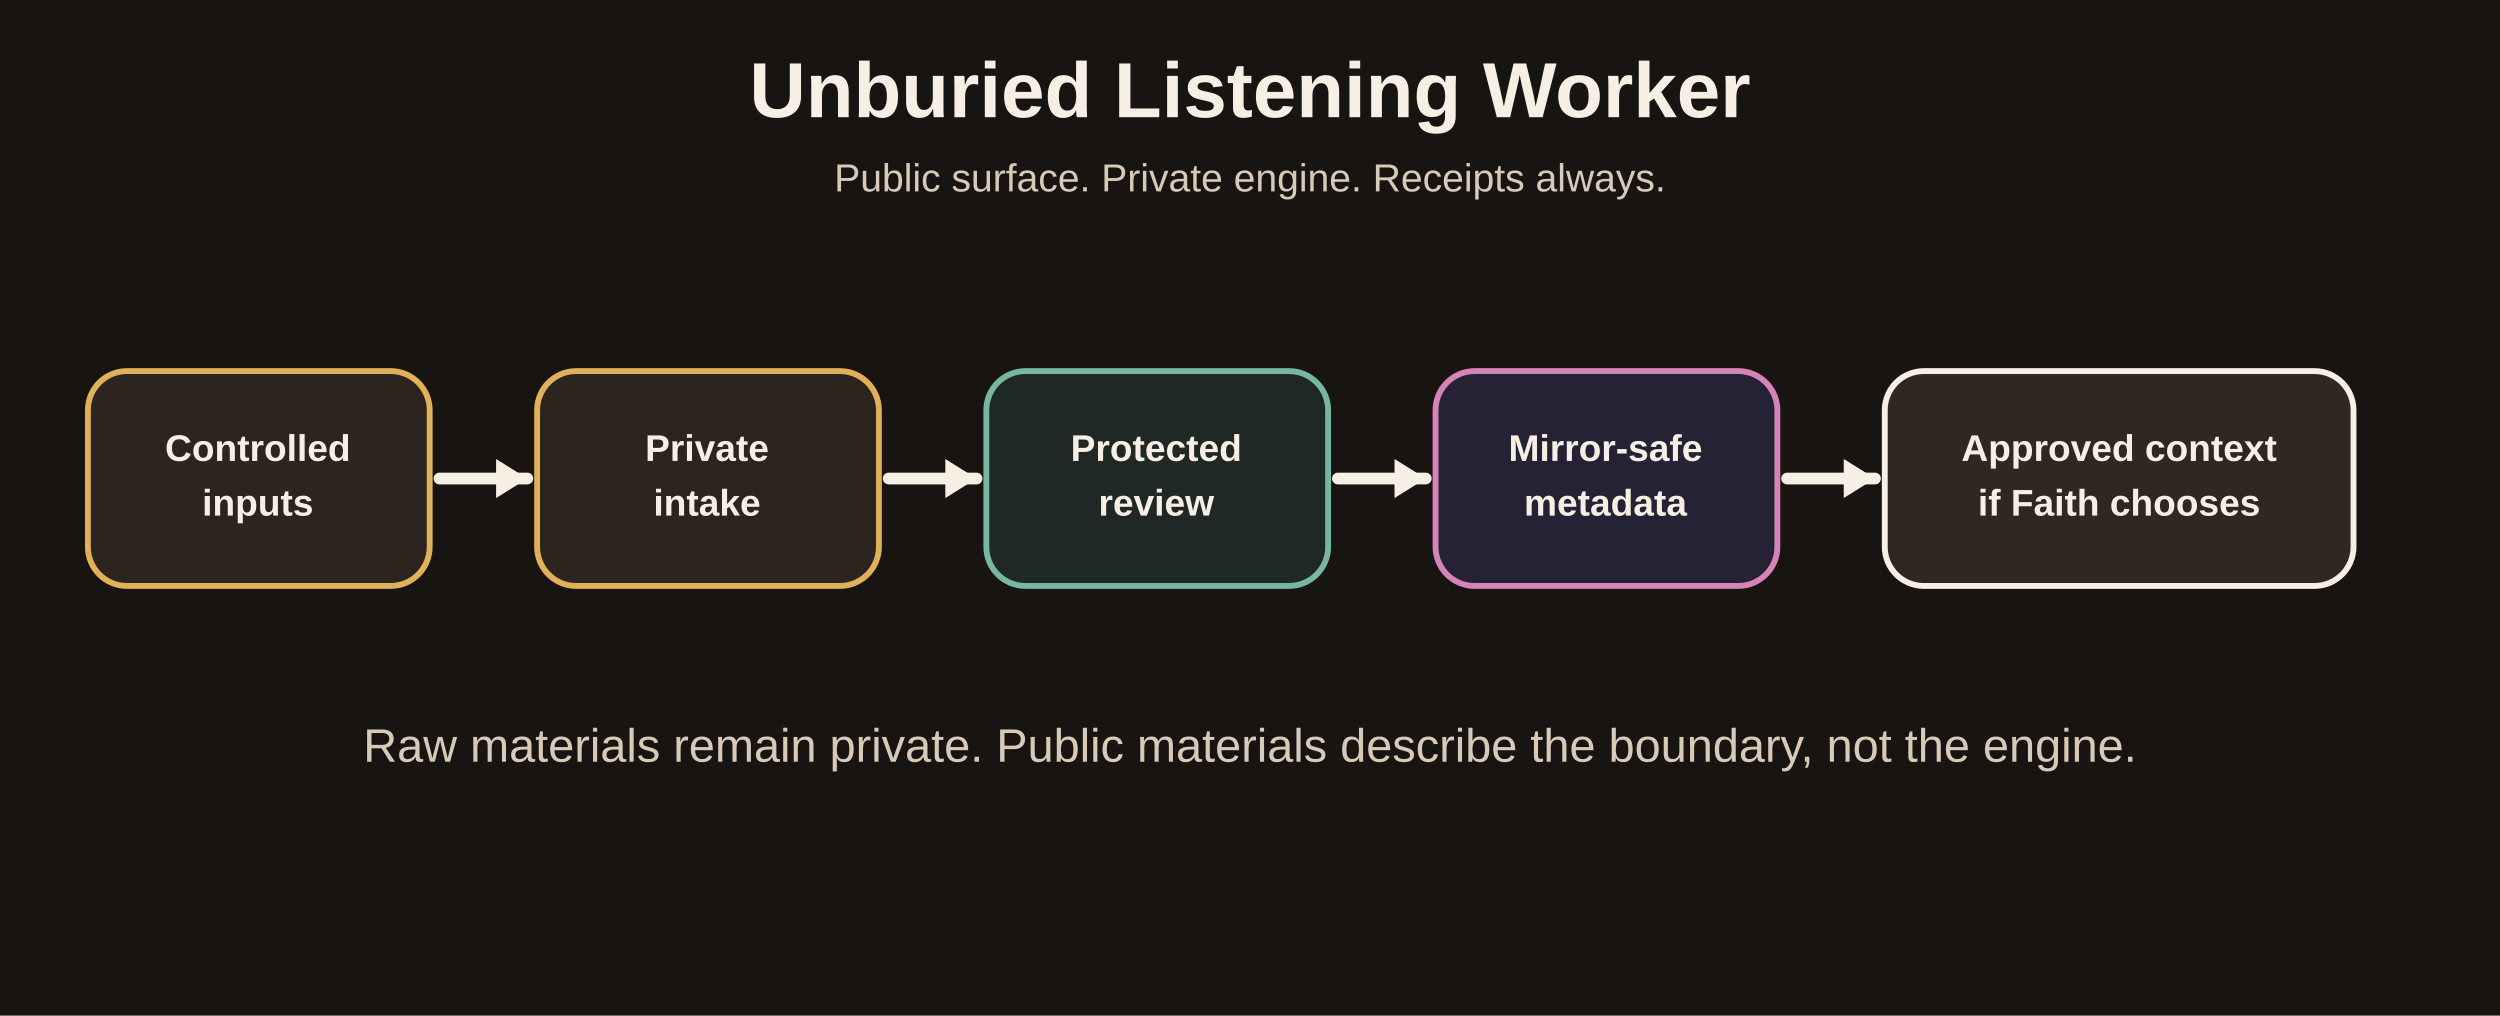
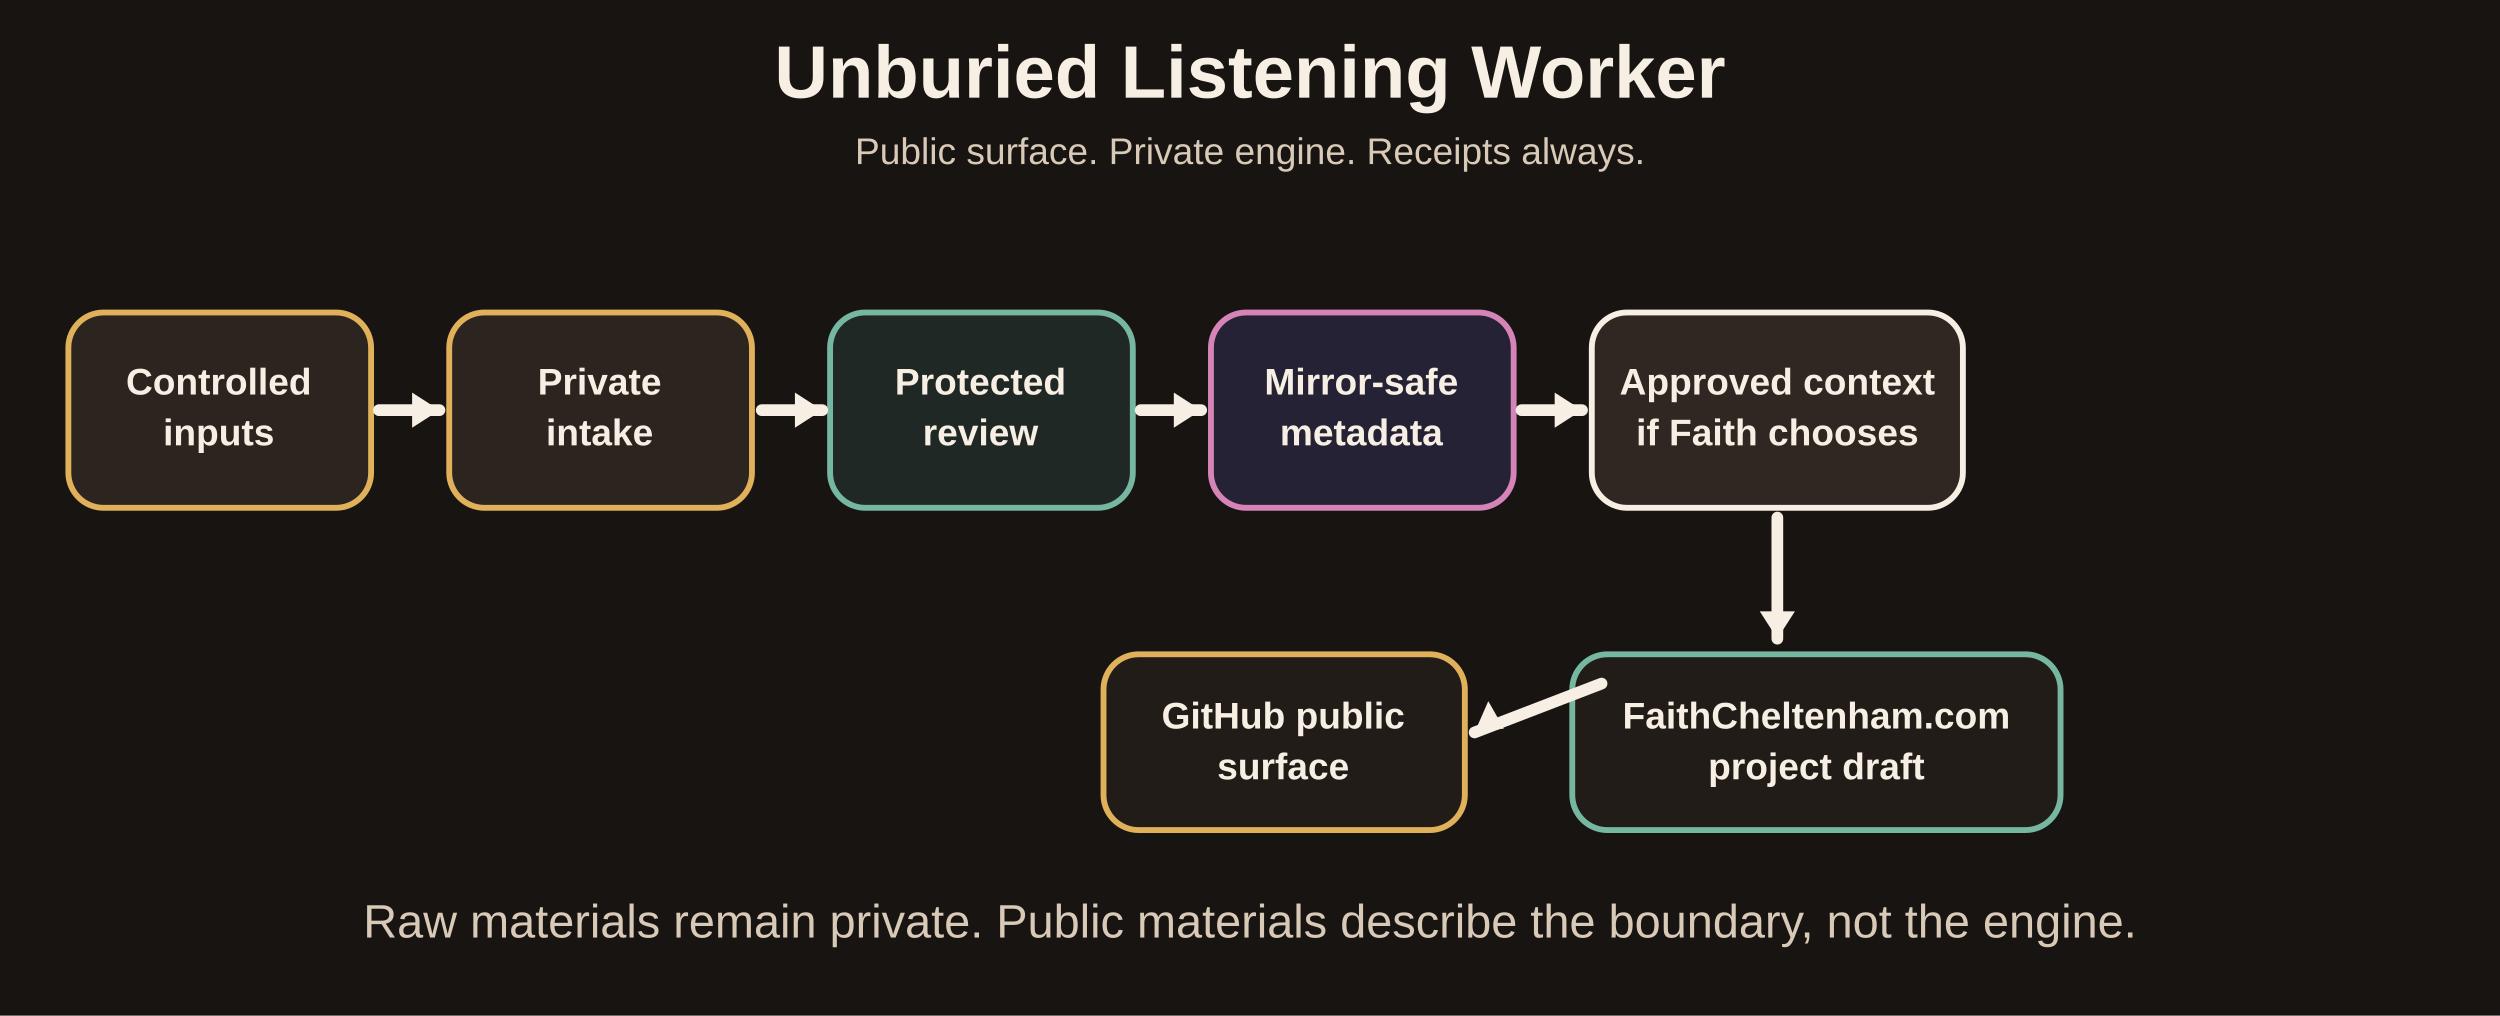
<svg xmlns="http://www.w3.org/2000/svg" width="1280" height="520" viewBox="0 0 1280 520" role="img" aria-labelledby="title desc">
  <rect width="1280" height="520" fill="#171411" />
-   <text x="640" y="60" text-anchor="middle" fill="#f7efe3" font-family="Arial, sans-serif" font-size="40" font-weight="700">Unburied Listening Worker</text>
-   <text x="640" y="98" text-anchor="middle" fill="#d9cab8" font-family="Arial, sans-serif" font-size="20">Public surface. Private engine. Receipts always.</text>
+   <text x="640" y="50" text-anchor="middle" fill="#f7efe3" font-family="Arial, sans-serif" font-size="38" font-weight="700">Unburied Listening Worker</text>
+   <text x="640" y="84" text-anchor="middle" fill="#d9cab8" font-family="Arial, sans-serif" font-size="19">Public surface. Private engine. Receipts always.</text>
  <g font-family="Arial, sans-serif" font-size="19" font-weight="700" text-anchor="middle">
-     <rect x="45" y="190" width="175" height="110" rx="20" fill="#2b241f" stroke="#e0b15a" stroke-width="3" />
-     <text x="132" y="236" fill="#f7efe3">Controlled</text>
-     <text x="132" y="264" fill="#f7efe3">inputs</text>
-     <rect x="275" y="190" width="175" height="110" rx="20" fill="#2b241f" stroke="#e0b15a" stroke-width="3" />
-     <text x="362" y="236" fill="#f7efe3">Private</text>
-     <text x="362" y="264" fill="#f7efe3">intake</text>
-     <rect x="505" y="190" width="175" height="110" rx="20" fill="#202825" stroke="#76b7a1" stroke-width="3" />
-     <text x="592" y="236" fill="#f7efe3">Protected</text>
-     <text x="592" y="264" fill="#f7efe3">review</text>
-     <rect x="735" y="190" width="175" height="110" rx="20" fill="#252235" stroke="#d684b8" stroke-width="3" />
-     <text x="822" y="236" fill="#f7efe3">Mirror-safe</text>
-     <text x="822" y="264" fill="#f7efe3">metadata</text>
-     <rect x="965" y="190" width="240" height="110" rx="20" fill="#302622" stroke="#f7efe3" stroke-width="3" />
-     <text x="1085" y="236" fill="#f7efe3">Approved context</text>
-     <text x="1085" y="264" fill="#f7efe3">if Faith chooses</text>
+     <rect x="35" y="160" width="155" height="100" rx="18" fill="#2b241f" stroke="#e0b15a" stroke-width="3" />
+     <text x="112" y="202" fill="#f7efe3">Controlled</text>
+     <text x="112" y="228" fill="#f7efe3">inputs</text>
+     <rect x="230" y="160" width="155" height="100" rx="18" fill="#2b241f" stroke="#e0b15a" stroke-width="3" />
+     <text x="307" y="202" fill="#f7efe3">Private</text>
+     <text x="307" y="228" fill="#f7efe3">intake</text>
+     <rect x="425" y="160" width="155" height="100" rx="18" fill="#202825" stroke="#76b7a1" stroke-width="3" />
+     <text x="502" y="202" fill="#f7efe3">Protected</text>
+     <text x="502" y="228" fill="#f7efe3">review</text>
+     <rect x="620" y="160" width="155" height="100" rx="18" fill="#252235" stroke="#d684b8" stroke-width="3" />
+     <text x="697" y="202" fill="#f7efe3">Mirror-safe</text>
+     <text x="697" y="228" fill="#f7efe3">metadata</text>
+     <rect x="815" y="160" width="190" height="100" rx="18" fill="#302622" stroke="#f7efe3" stroke-width="3" />
+     <text x="910" y="202" fill="#f7efe3">Approved context</text>
+     <text x="910" y="228" fill="#f7efe3">if Faith chooses</text>
+     <rect x="565" y="335" width="185" height="90" rx="18" fill="#211c18" stroke="#e0b15a" stroke-width="3" />
+     <text x="657" y="373" fill="#f7efe3">GitHub public</text>
+     <text x="657" y="399" fill="#f7efe3">surface</text>
+     <rect x="805" y="335" width="250" height="90" rx="18" fill="#211c18" stroke="#76b7a1" stroke-width="3" />
+     <text x="930" y="373" fill="#f7efe3">FaithCheltenham.com</text>
+     <text x="930" y="399" fill="#f7efe3">project draft</text>
  </g>
  <g stroke="#f7efe3" stroke-width="6" stroke-linecap="round">
-     <path d="M225 245h45" />
-     <path d="M455 245h45" />
-     <path d="M685 245h45" />
-     <path d="M915 245h45" />
+     <path d="M194 210h31" />
+     <path d="M390 210h31" />
+     <path d="M584 210h31" />
+     <path d="M779 210h31" />
+     <path d="M910 265v62" />
+     <path d="M820 350l-65 25" />
  </g>
  <g fill="#f7efe3">
-     <path d="M270 245l-16-10v20z" />
-     <path d="M500 245l-16-10v20z" />
-     <path d="M730 245l-16-10v20z" />
-     <path d="M960 245l-16-10v20z" />
+     <path d="M225 210l-14-9v18z" />
+     <path d="M421 210l-14-9v18z" />
+     <path d="M615 210l-14-9v18z" />
+     <path d="M810 210l-14-9v18z" />
+     <path d="M910 327l-9-14h18z" />
+     <path d="M755 375l15-2-8-14z" />
  </g>
-   <text x="640" y="390" text-anchor="middle" fill="#d9cab8" font-family="Arial, sans-serif" font-size="24">Raw materials remain private. Public materials describe the boundary, not the engine.</text>
+   <text x="640" y="480" text-anchor="middle" fill="#d9cab8" font-family="Arial, sans-serif" font-size="24">Raw materials remain private. Public materials describe the boundary, not the engine.</text>
</svg>
